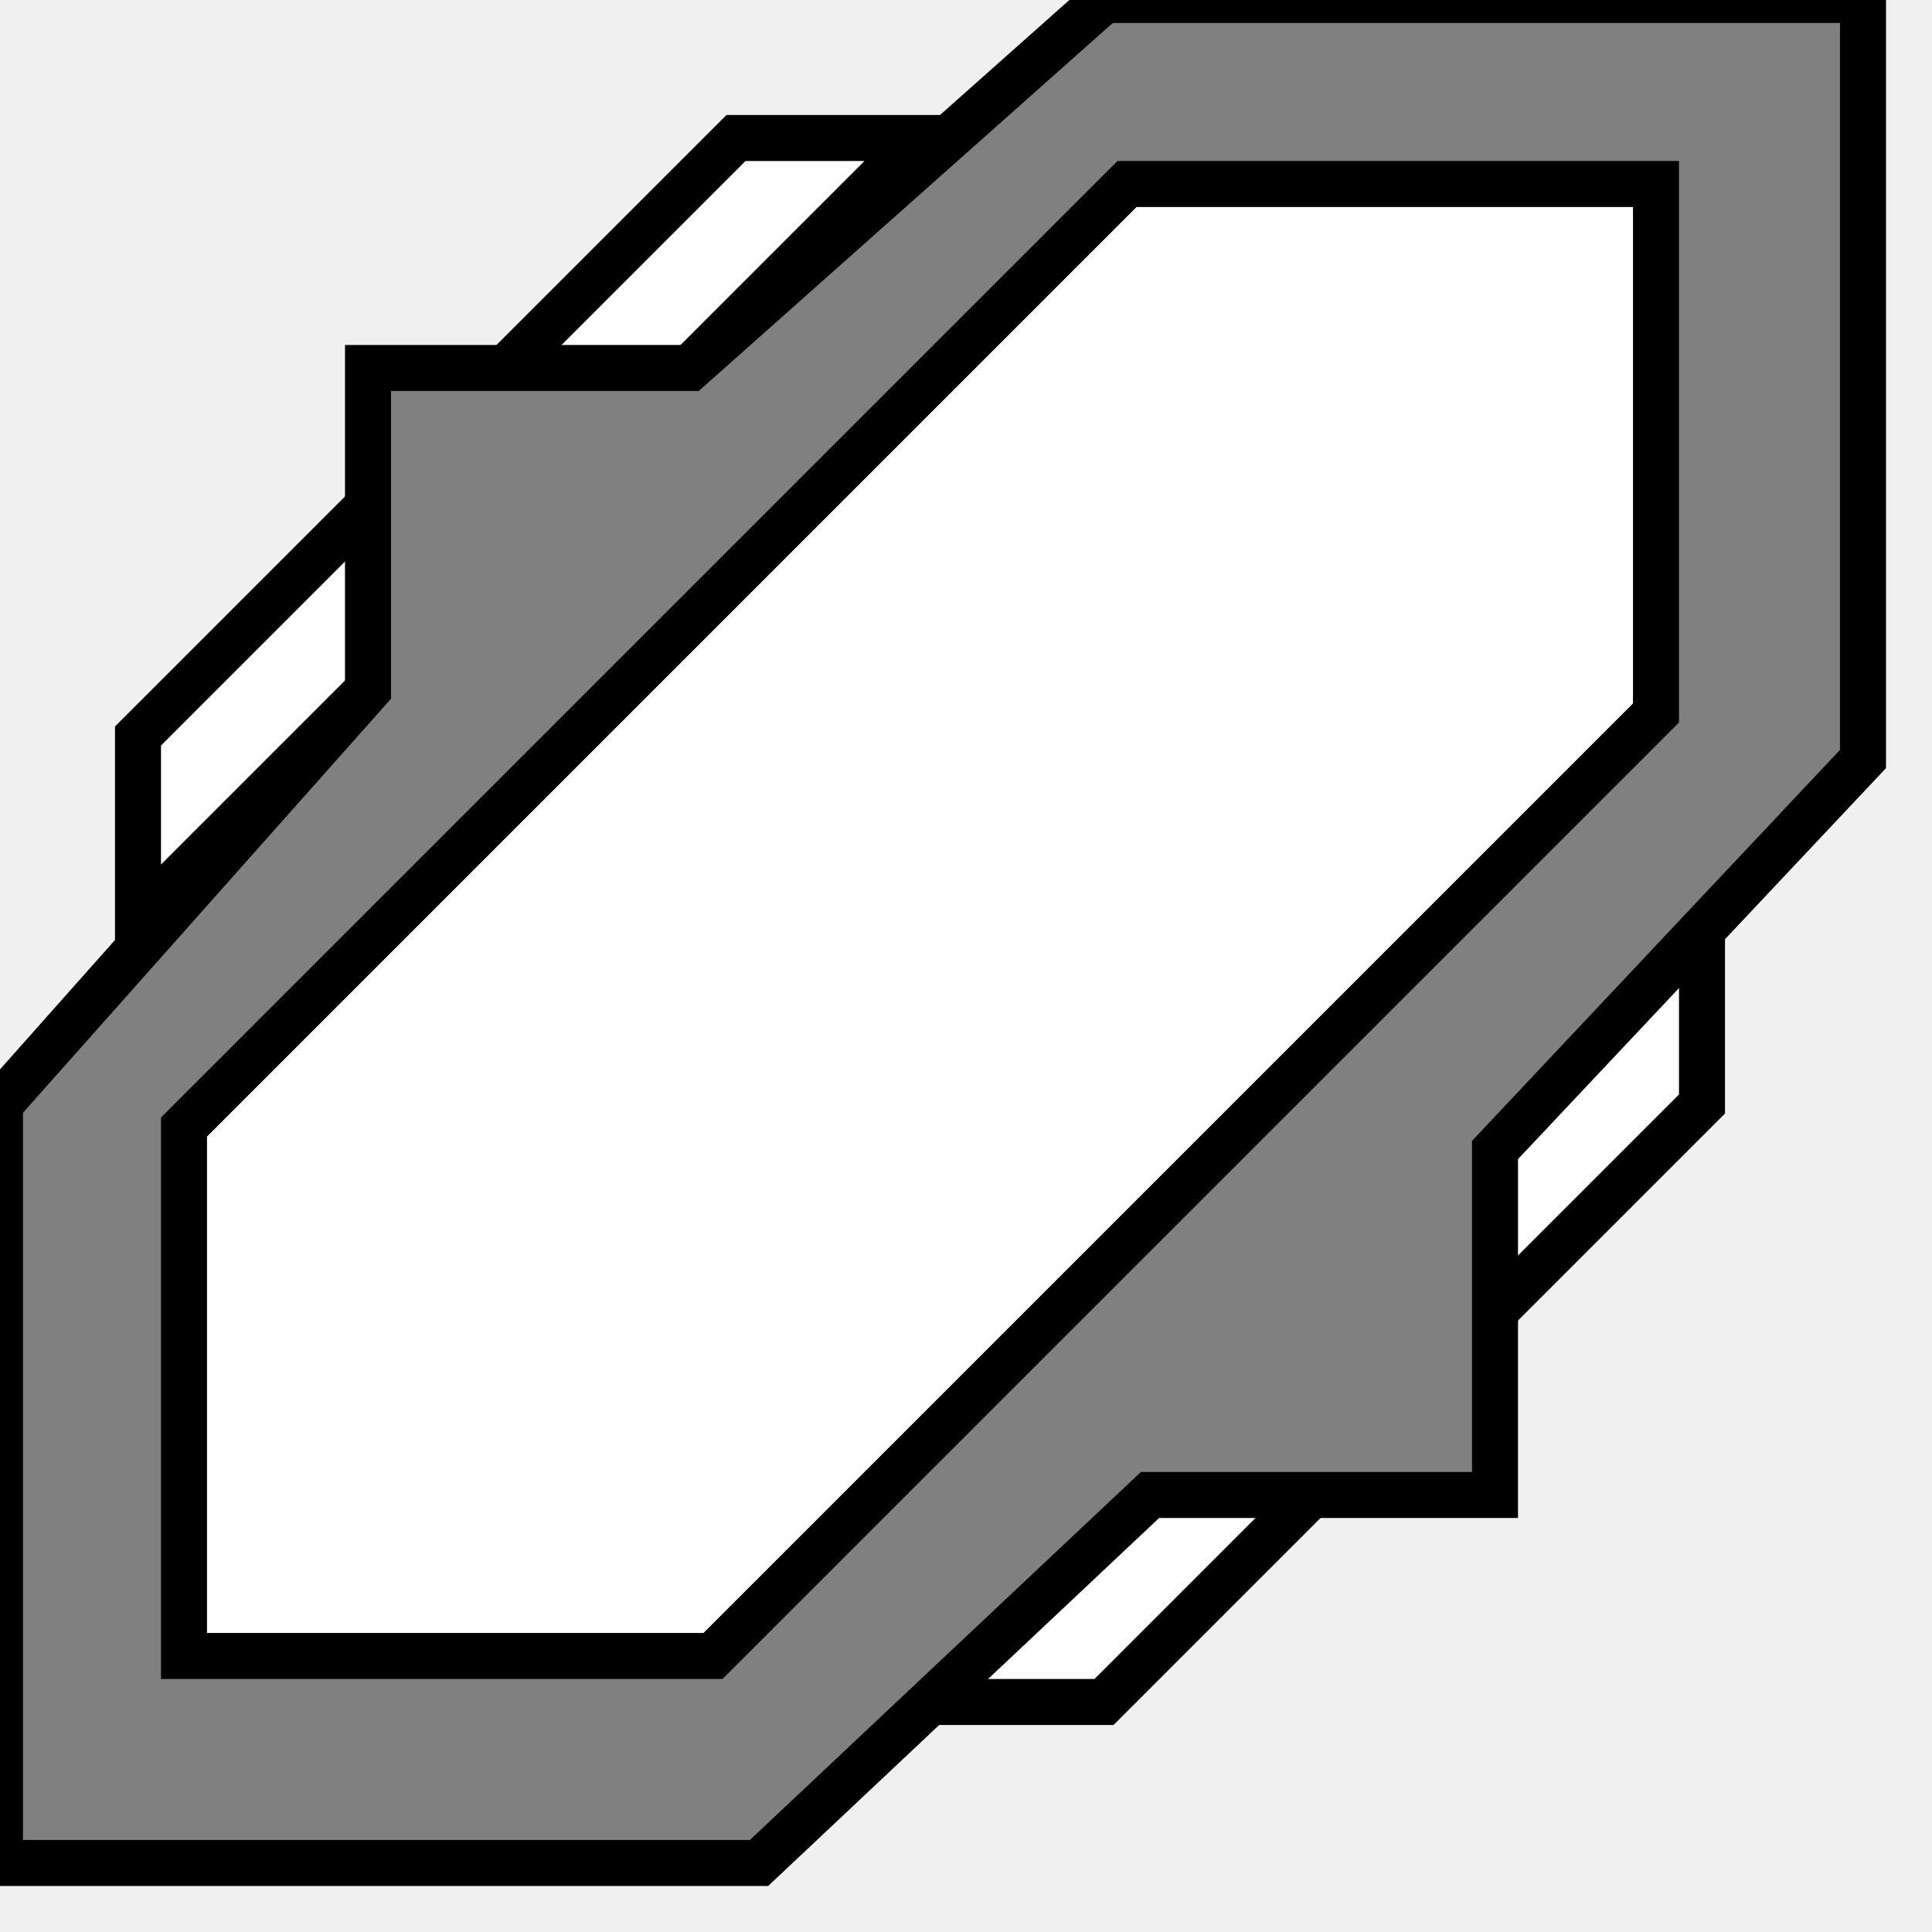
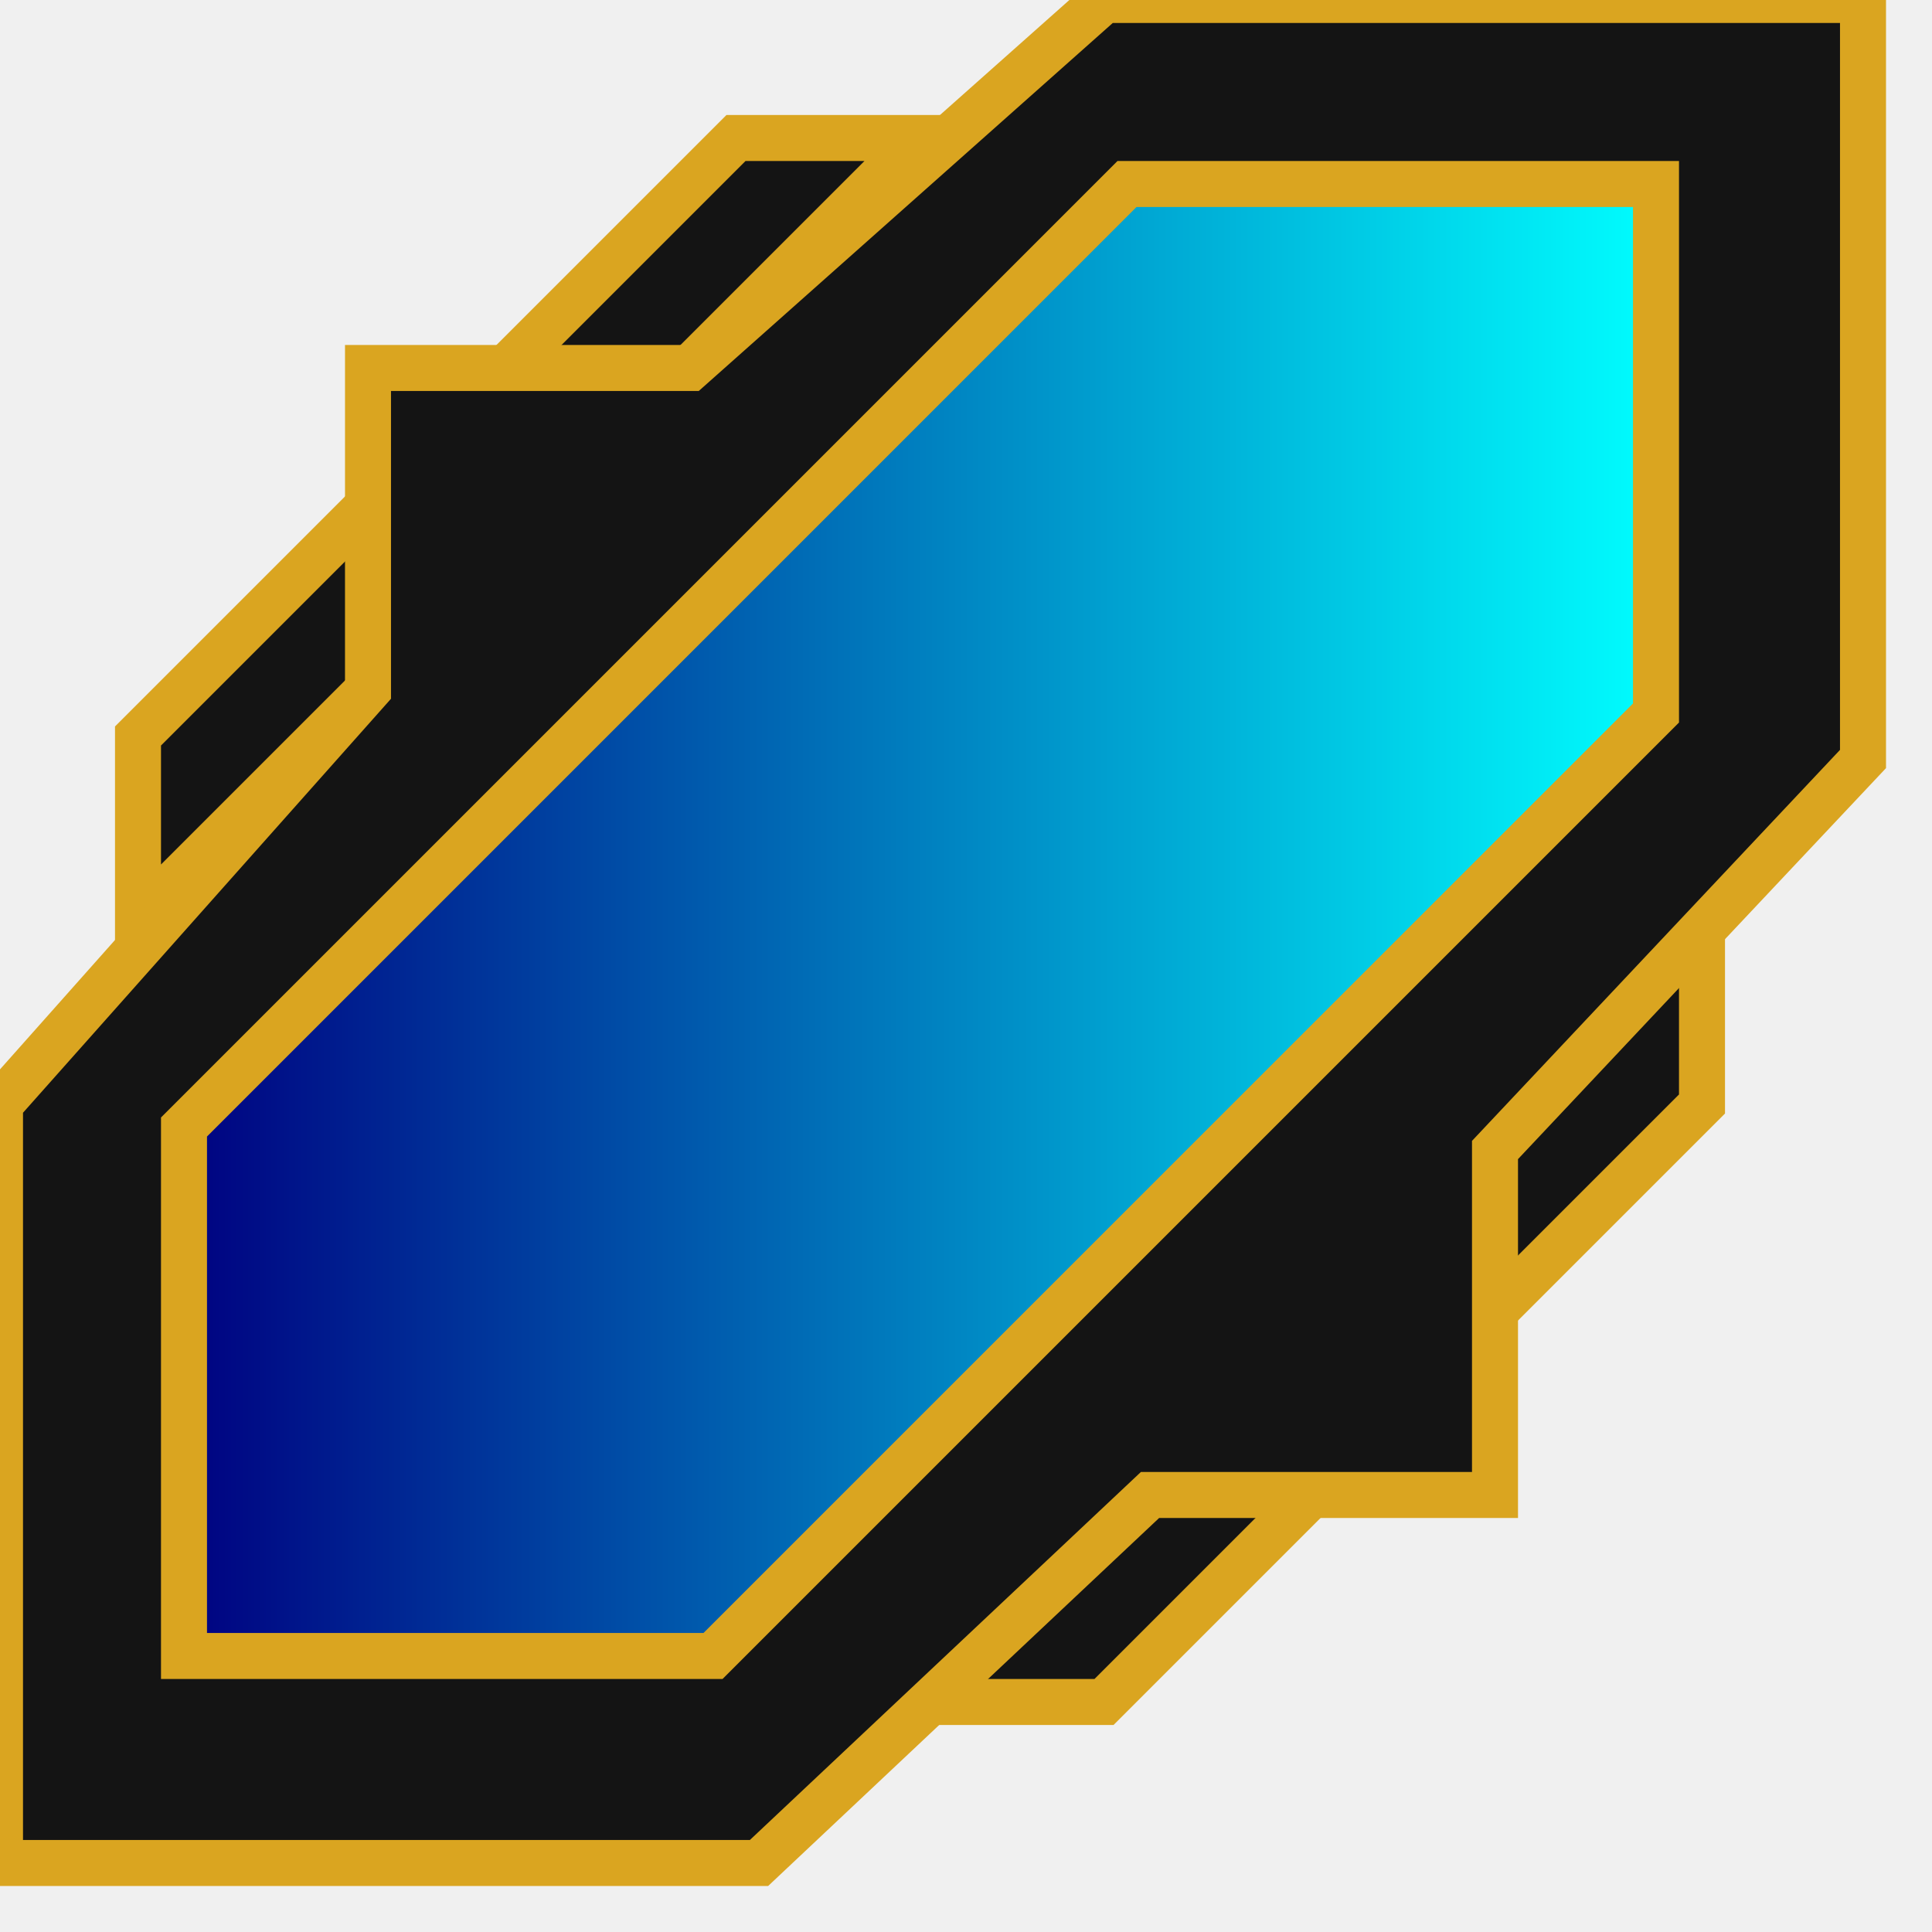
<svg xmlns="http://www.w3.org/2000/svg" width="81" height="81" viewBox="0 0 84 84">
-   <polygon points="6,40 6,32 32,6 40,6" style="fill:white;stroke:black;stroke-width:2" />
-   <polygon points="74,40, 74,48 48,74, 40,74" style="fill:white;stroke:black;stroke-width:2" />
-   <polygon points="81,0 81,33 65,50 65,65 50,65 33,81 0,81 0,48 16,30 16,16 30,16 48,0" style="fill:gray;stroke:black;stroke-width:2" />
-   <polygon points="8,72 8,49 49,8 72,8 72,31 31,72" style="fill:white;stroke:black;stroke-width:2" />
+   <polygon points="6,40 6,32 32,6 40,6" style="fill:#141414;stroke:goldenrod;stroke-width:2" />
+   <polygon points="74,40, 74,48 48,74, 40,74" style="fill:#141414;stroke:goldenrod;stroke-width:2" />
+   <polygon points="81,0 81,33 65,50 65,65 50,65 33,81 0,81 0,48 16,30 16,16 30,16 48,0" style="fill:#141414;stroke:goldenrod;stroke-width:2" />
+   <polygon points="8,72 8,49 49,8 72,8 72,31 31,72" style="fill:url(#centerpiece);stroke:goldenrod;stroke-width:2" />
+   <defs>
+     <linearGradient id="centerpiece">
+       <stop offset="0%" stop-color="navy" />
+       <stop offset="100%" stop-color="cyan" />
+     </linearGradient>
+   </defs>
</svg>
